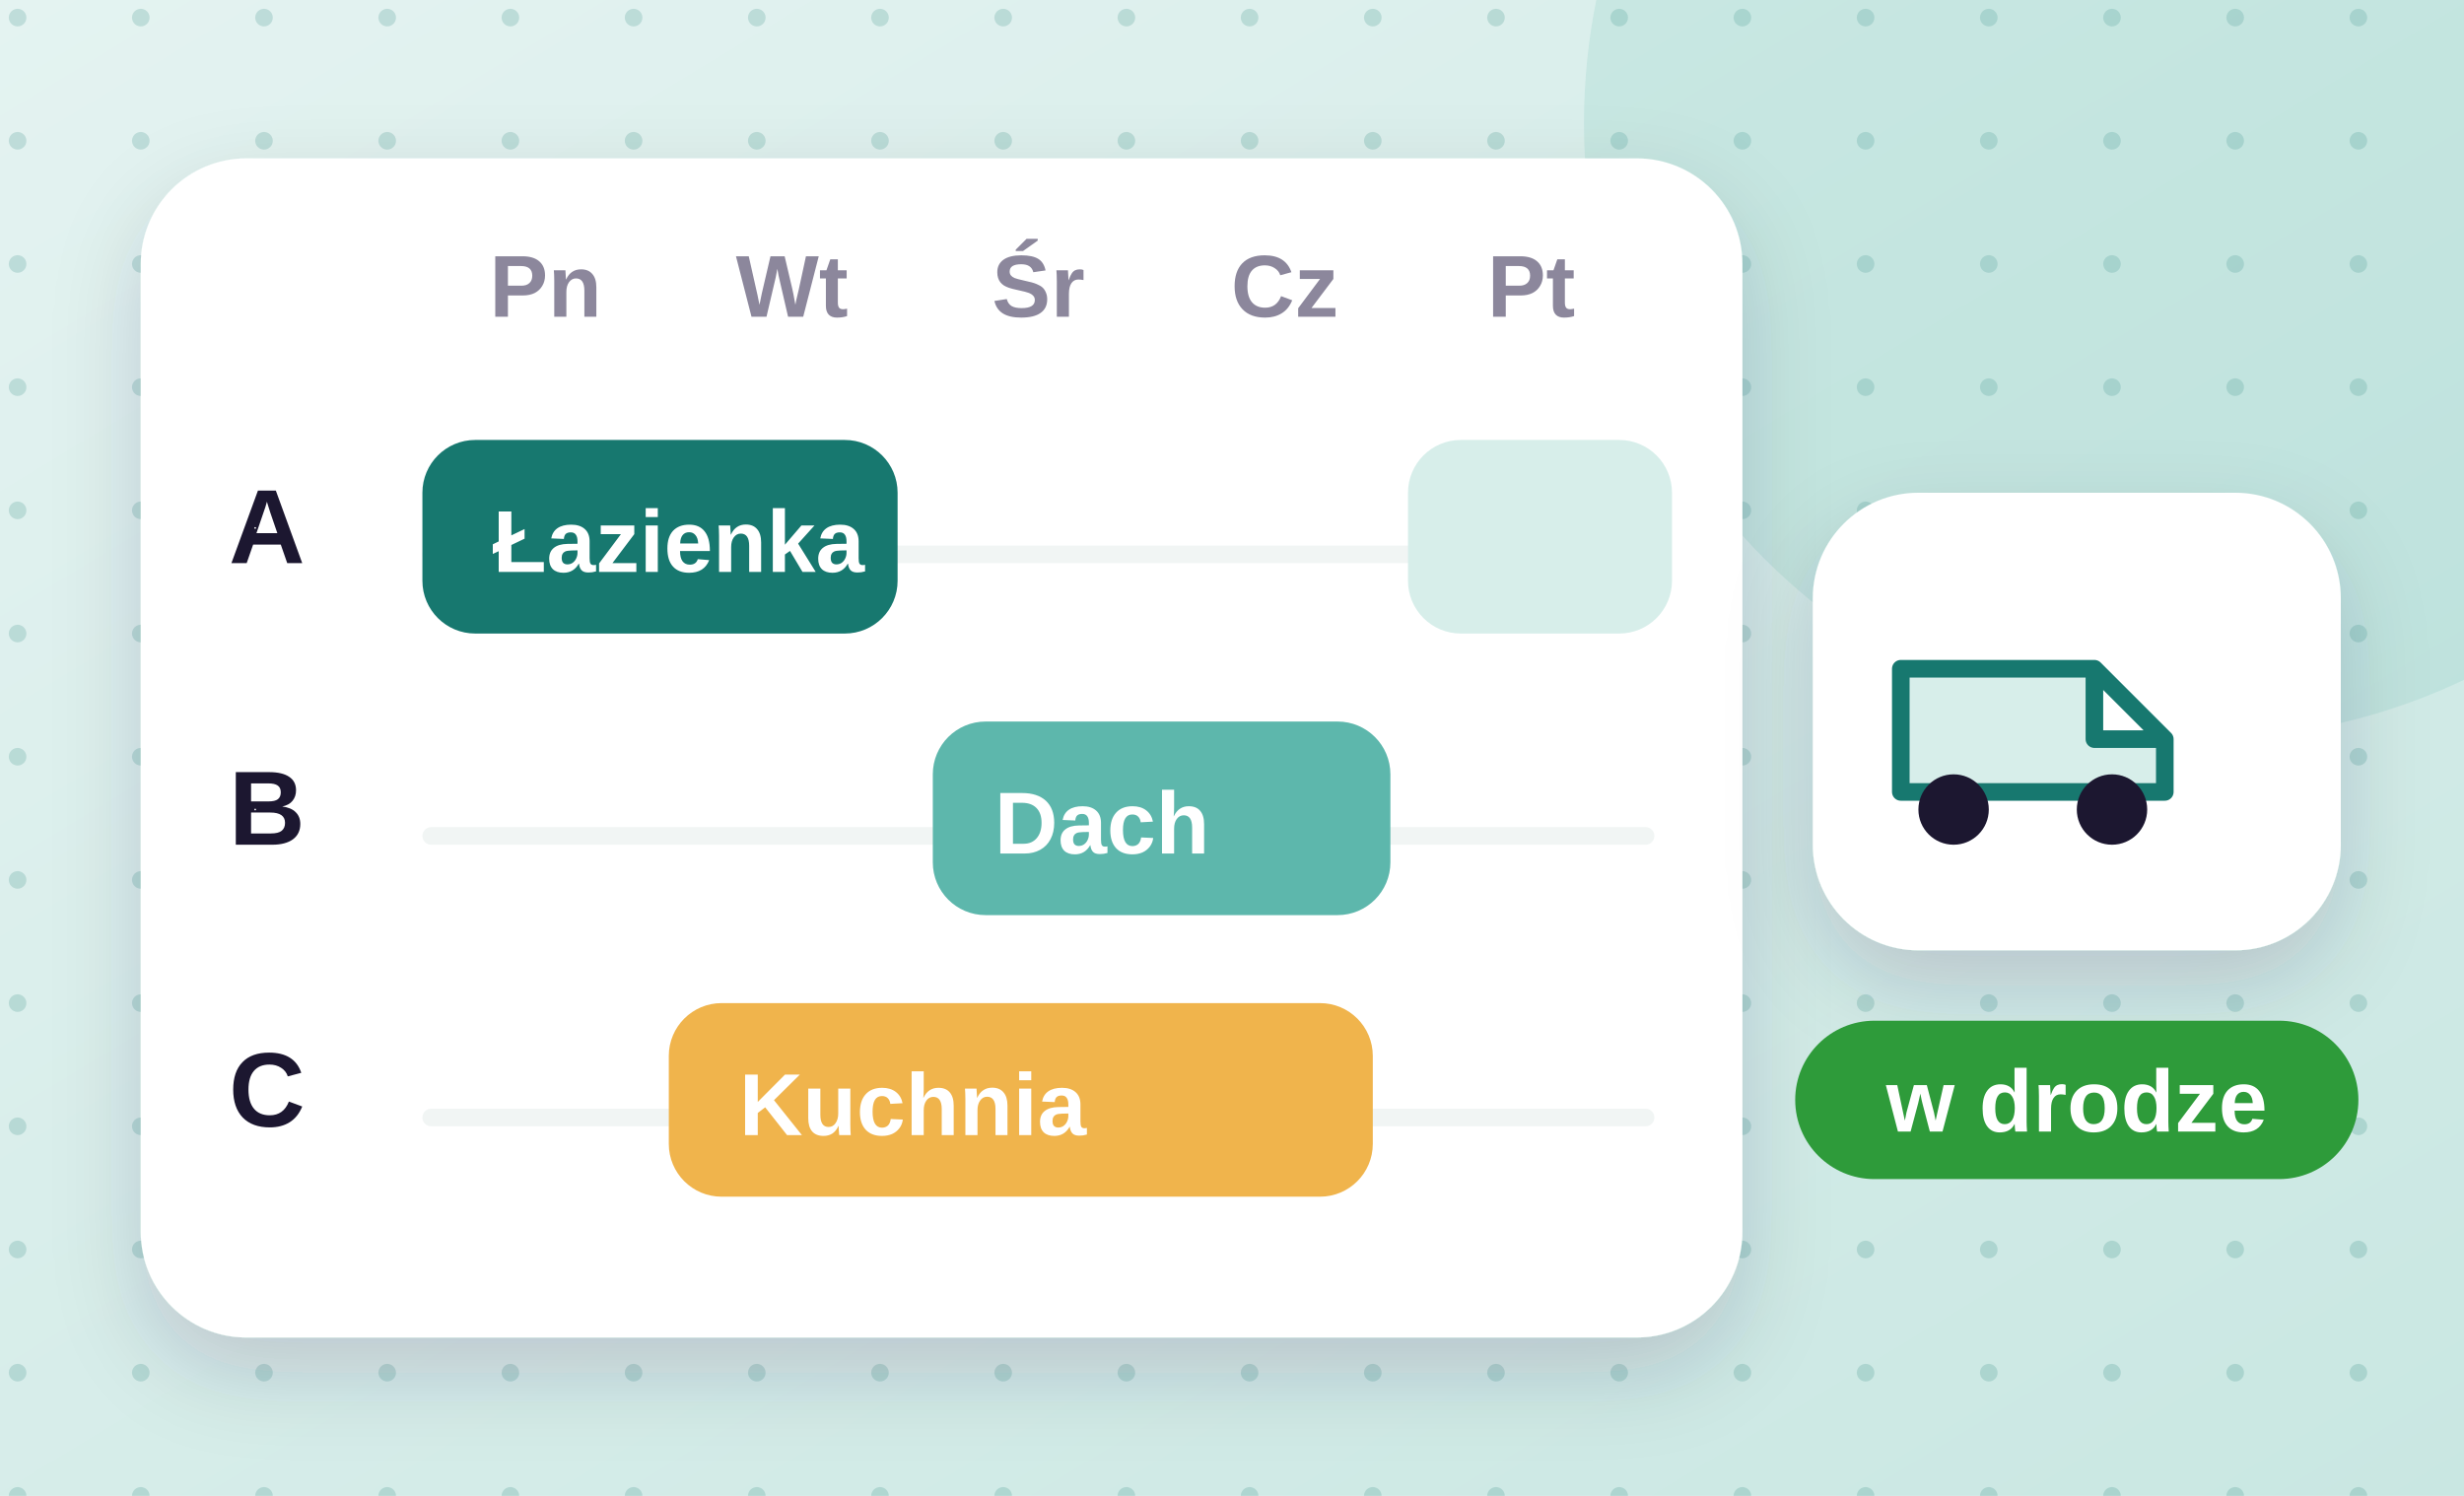
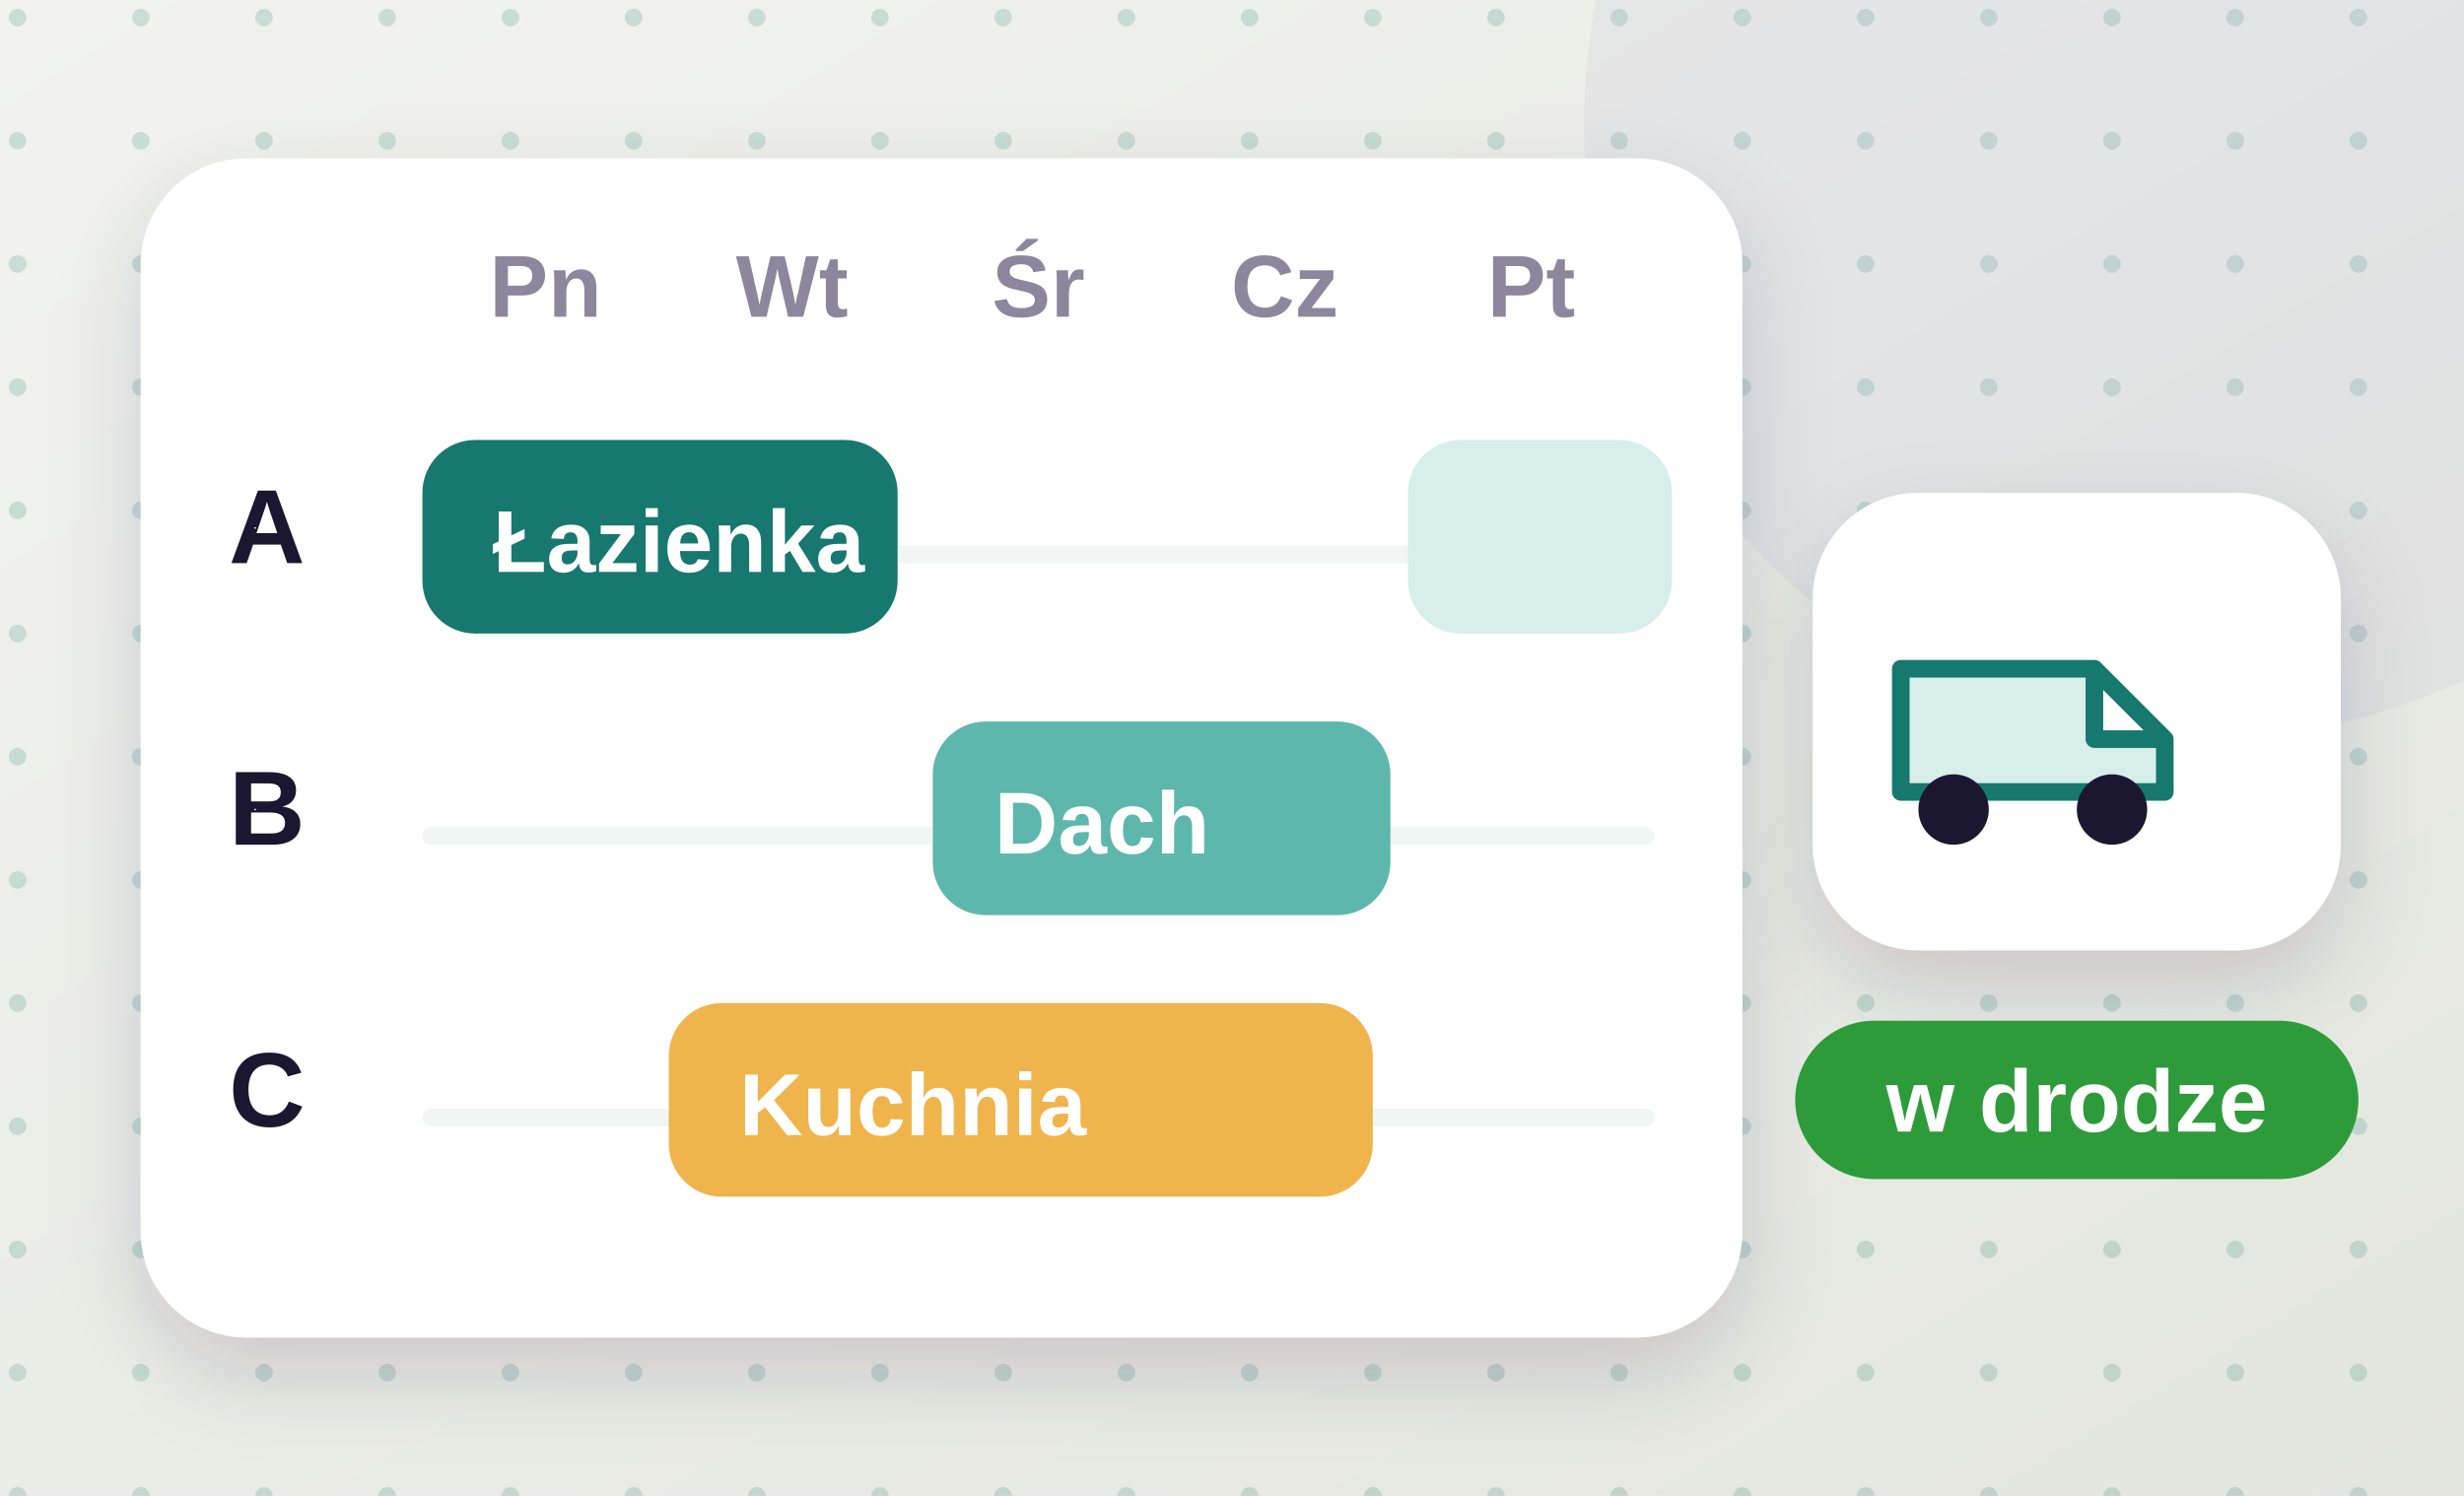
<svg xmlns="http://www.w3.org/2000/svg" viewBox="0 0 280 170" width="280" height="170">
  <defs>
    <linearGradient id="g" x1="0" y1="0" x2="1" y2="1">
-       <stop offset="0" stop-color="#E4F3F1" />
-       <stop offset="1" stop-color="#C9E7E2" />
+       <stop offset="0" stop-color="#F2F3EF" />
+       <stop offset="1" stop-color="#E3E6DE" />
    </linearGradient>
    <filter id="s" x="-20%" y="-20%" width="140%" height="150%">
      <feDropShadow dx="0" dy="4" stdDeviation="5" flood-color="#21123F" flood-opacity=".16" />
    </filter>
    <pattern id="d" width="14" height="14" patternUnits="userSpaceOnUse">
      <circle cx="2" cy="2" r="1" fill="#17786F" opacity=".18" />
    </pattern>
  </defs>
  <rect width="280" height="170" fill="url(#g)" />
  <rect width="280" height="170" fill="url(#d)" />
-   <circle cx="250" cy="14" r="70" fill="#5DB7AC" opacity=".16" />
+   <circle cx="250" cy="14" r="70" fill="#B9B0D6" opacity=".16" />
  <rect x="16" y="18" width="182" height="134" rx="12" fill="#FFFFFF" filter="url(#s)" />
  <text x="62" y="36" font-family="Arial, Helvetica, sans-serif" font-size="10" font-weight="800" fill="#8C879C" text-anchor="middle">Pn</text>
  <text x="90" y="36" font-family="Arial, Helvetica, sans-serif" font-size="10" font-weight="800" fill="#8C879C" text-anchor="middle">Wt</text>
  <text x="118" y="36" font-family="Arial, Helvetica, sans-serif" font-size="10" font-weight="800" fill="#8C879C" text-anchor="middle">Śr</text>
  <text x="146" y="36" font-family="Arial, Helvetica, sans-serif" font-size="10" font-weight="800" fill="#8C879C" text-anchor="middle">Cz</text>
  <text x="174" y="36" font-family="Arial, Helvetica, sans-serif" font-size="10" font-weight="800" fill="#8C879C" text-anchor="middle">Pt</text>
  <text x="26" y="64" font-family="Arial, Helvetica, sans-serif" font-size="12" font-weight="900" fill="#1C1730" text-anchor="start">A</text>
  <circle cx="29" cy="60" r="0.1" fill="#FFFFFF" />
  <rect x="48" y="62" width="140" height="2" rx="1.0" fill="#F1F5F4" />
  <text x="26" y="96" font-family="Arial, Helvetica, sans-serif" font-size="12" font-weight="900" fill="#1C1730" text-anchor="start">B</text>
  <circle cx="29" cy="92" r="0.1" fill="#FFFFFF" />
  <rect x="48" y="94" width="140" height="2" rx="1.0" fill="#F1F5F4" />
  <text x="26" y="128" font-family="Arial, Helvetica, sans-serif" font-size="12" font-weight="900" fill="#1C1730" text-anchor="start">C</text>
  <circle cx="29" cy="124" r="0.1" fill="#FFFFFF" />
  <rect x="48" y="126" width="140" height="2" rx="1.0" fill="#F1F5F4" />
  <rect x="48" y="50" width="54" height="22" rx="6" fill="#17786F" />
  <text x="56" y="65" font-family="Arial, Helvetica, sans-serif" font-size="10" font-weight="800" fill="#FFFFFF" text-anchor="start">Łazienka</text>
  <rect x="106" y="82" width="52" height="22" rx="6" fill="#5DB7AC" />
  <text x="113" y="97" font-family="Arial, Helvetica, sans-serif" font-size="10" font-weight="800" fill="#FFFFFF" text-anchor="start">Dach</text>
  <rect x="76" y="114" width="80" height="22" rx="6" fill="#F0B44C" />
  <text x="84" y="129" font-family="Arial, Helvetica, sans-serif" font-size="10" font-weight="800" fill="#FFFFFF" text-anchor="start">Kuchnia</text>
  <rect x="160" y="50" width="30" height="22" rx="6" fill="#D7EEEA" />
  <rect x="206" y="56" width="60" height="52" rx="12" fill="#FFFFFF" filter="url(#s)" />
  <path d="M216 90 v-14 h22 l8 8 v6 z M238 76 v8 h8" stroke="#17786F" stroke-width="2" fill="#D7EEEA" stroke-linecap="round" stroke-linejoin="round" />
  <circle cx="222" cy="92" r="4" fill="#1C1730" />
  <circle cx="240" cy="92" r="4" fill="#1C1730" />
  <rect x="204" y="116" width="64" height="18" rx="9.0" fill="#2E9B3A" />
  <text x="236.0" y="128.6" font-family="Arial, Helvetica, sans-serif" font-size="10" font-weight="800" fill="#FFFFFF" text-anchor="middle">w drodze</text>
</svg>
